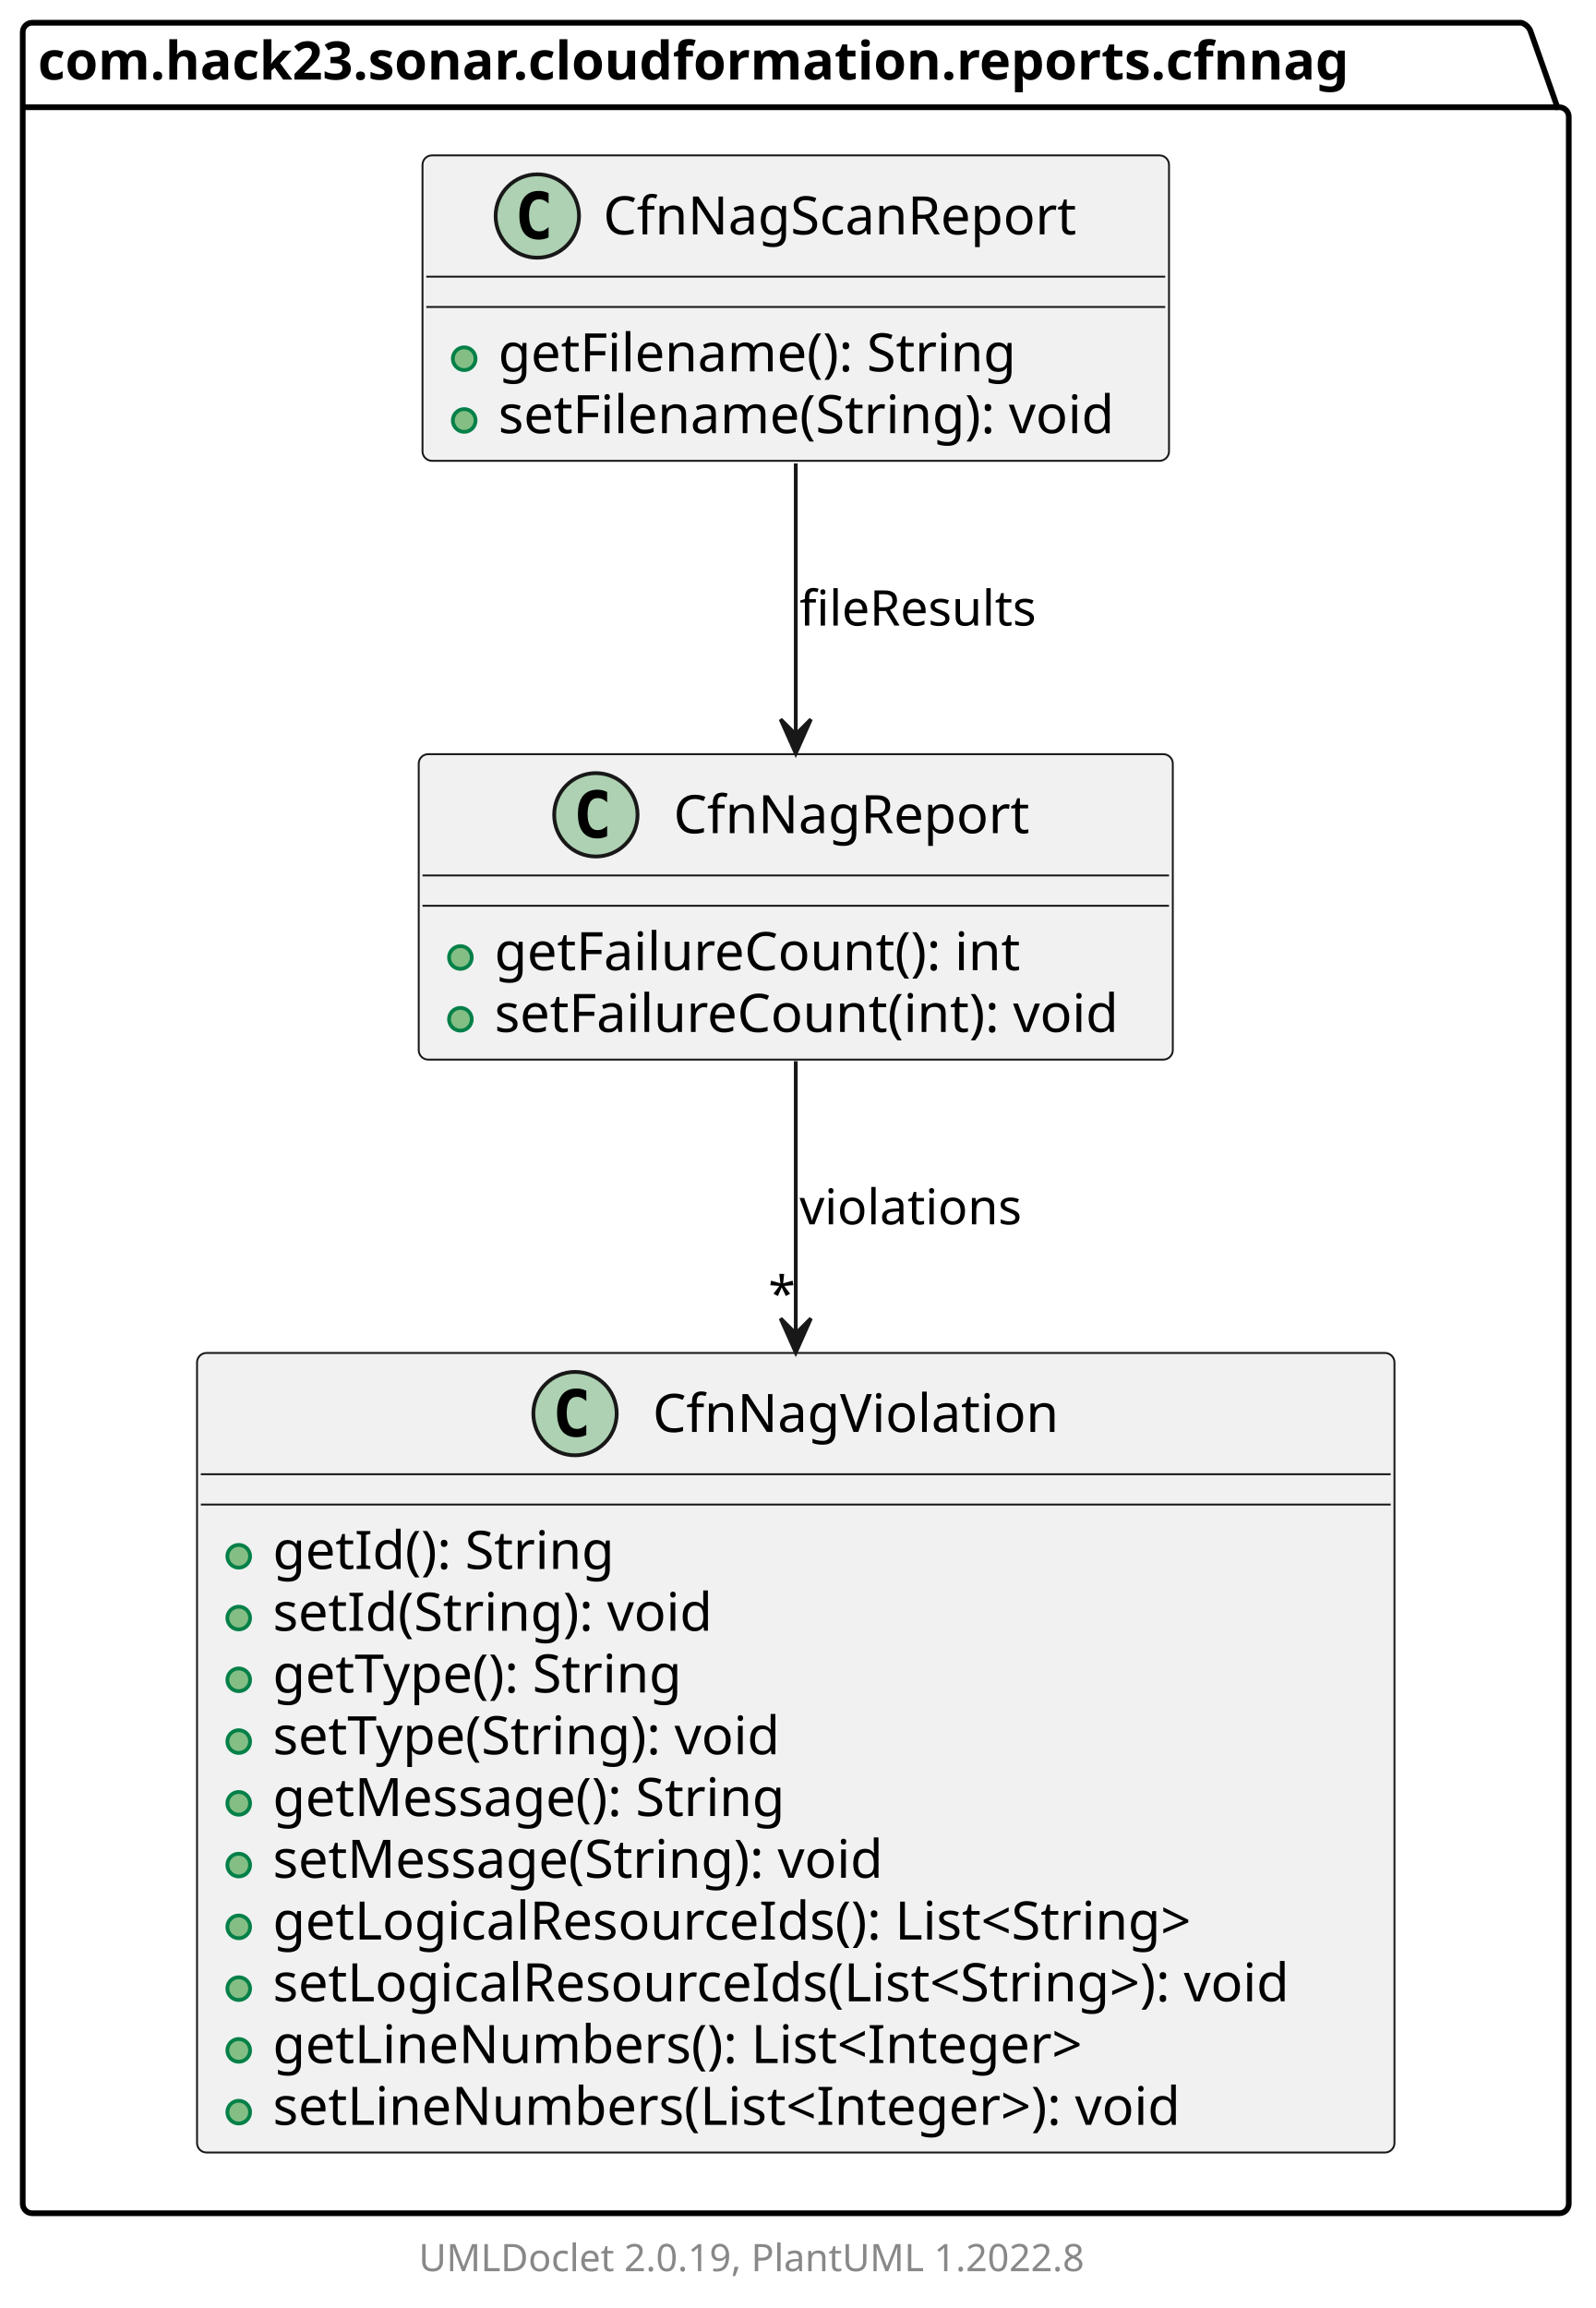
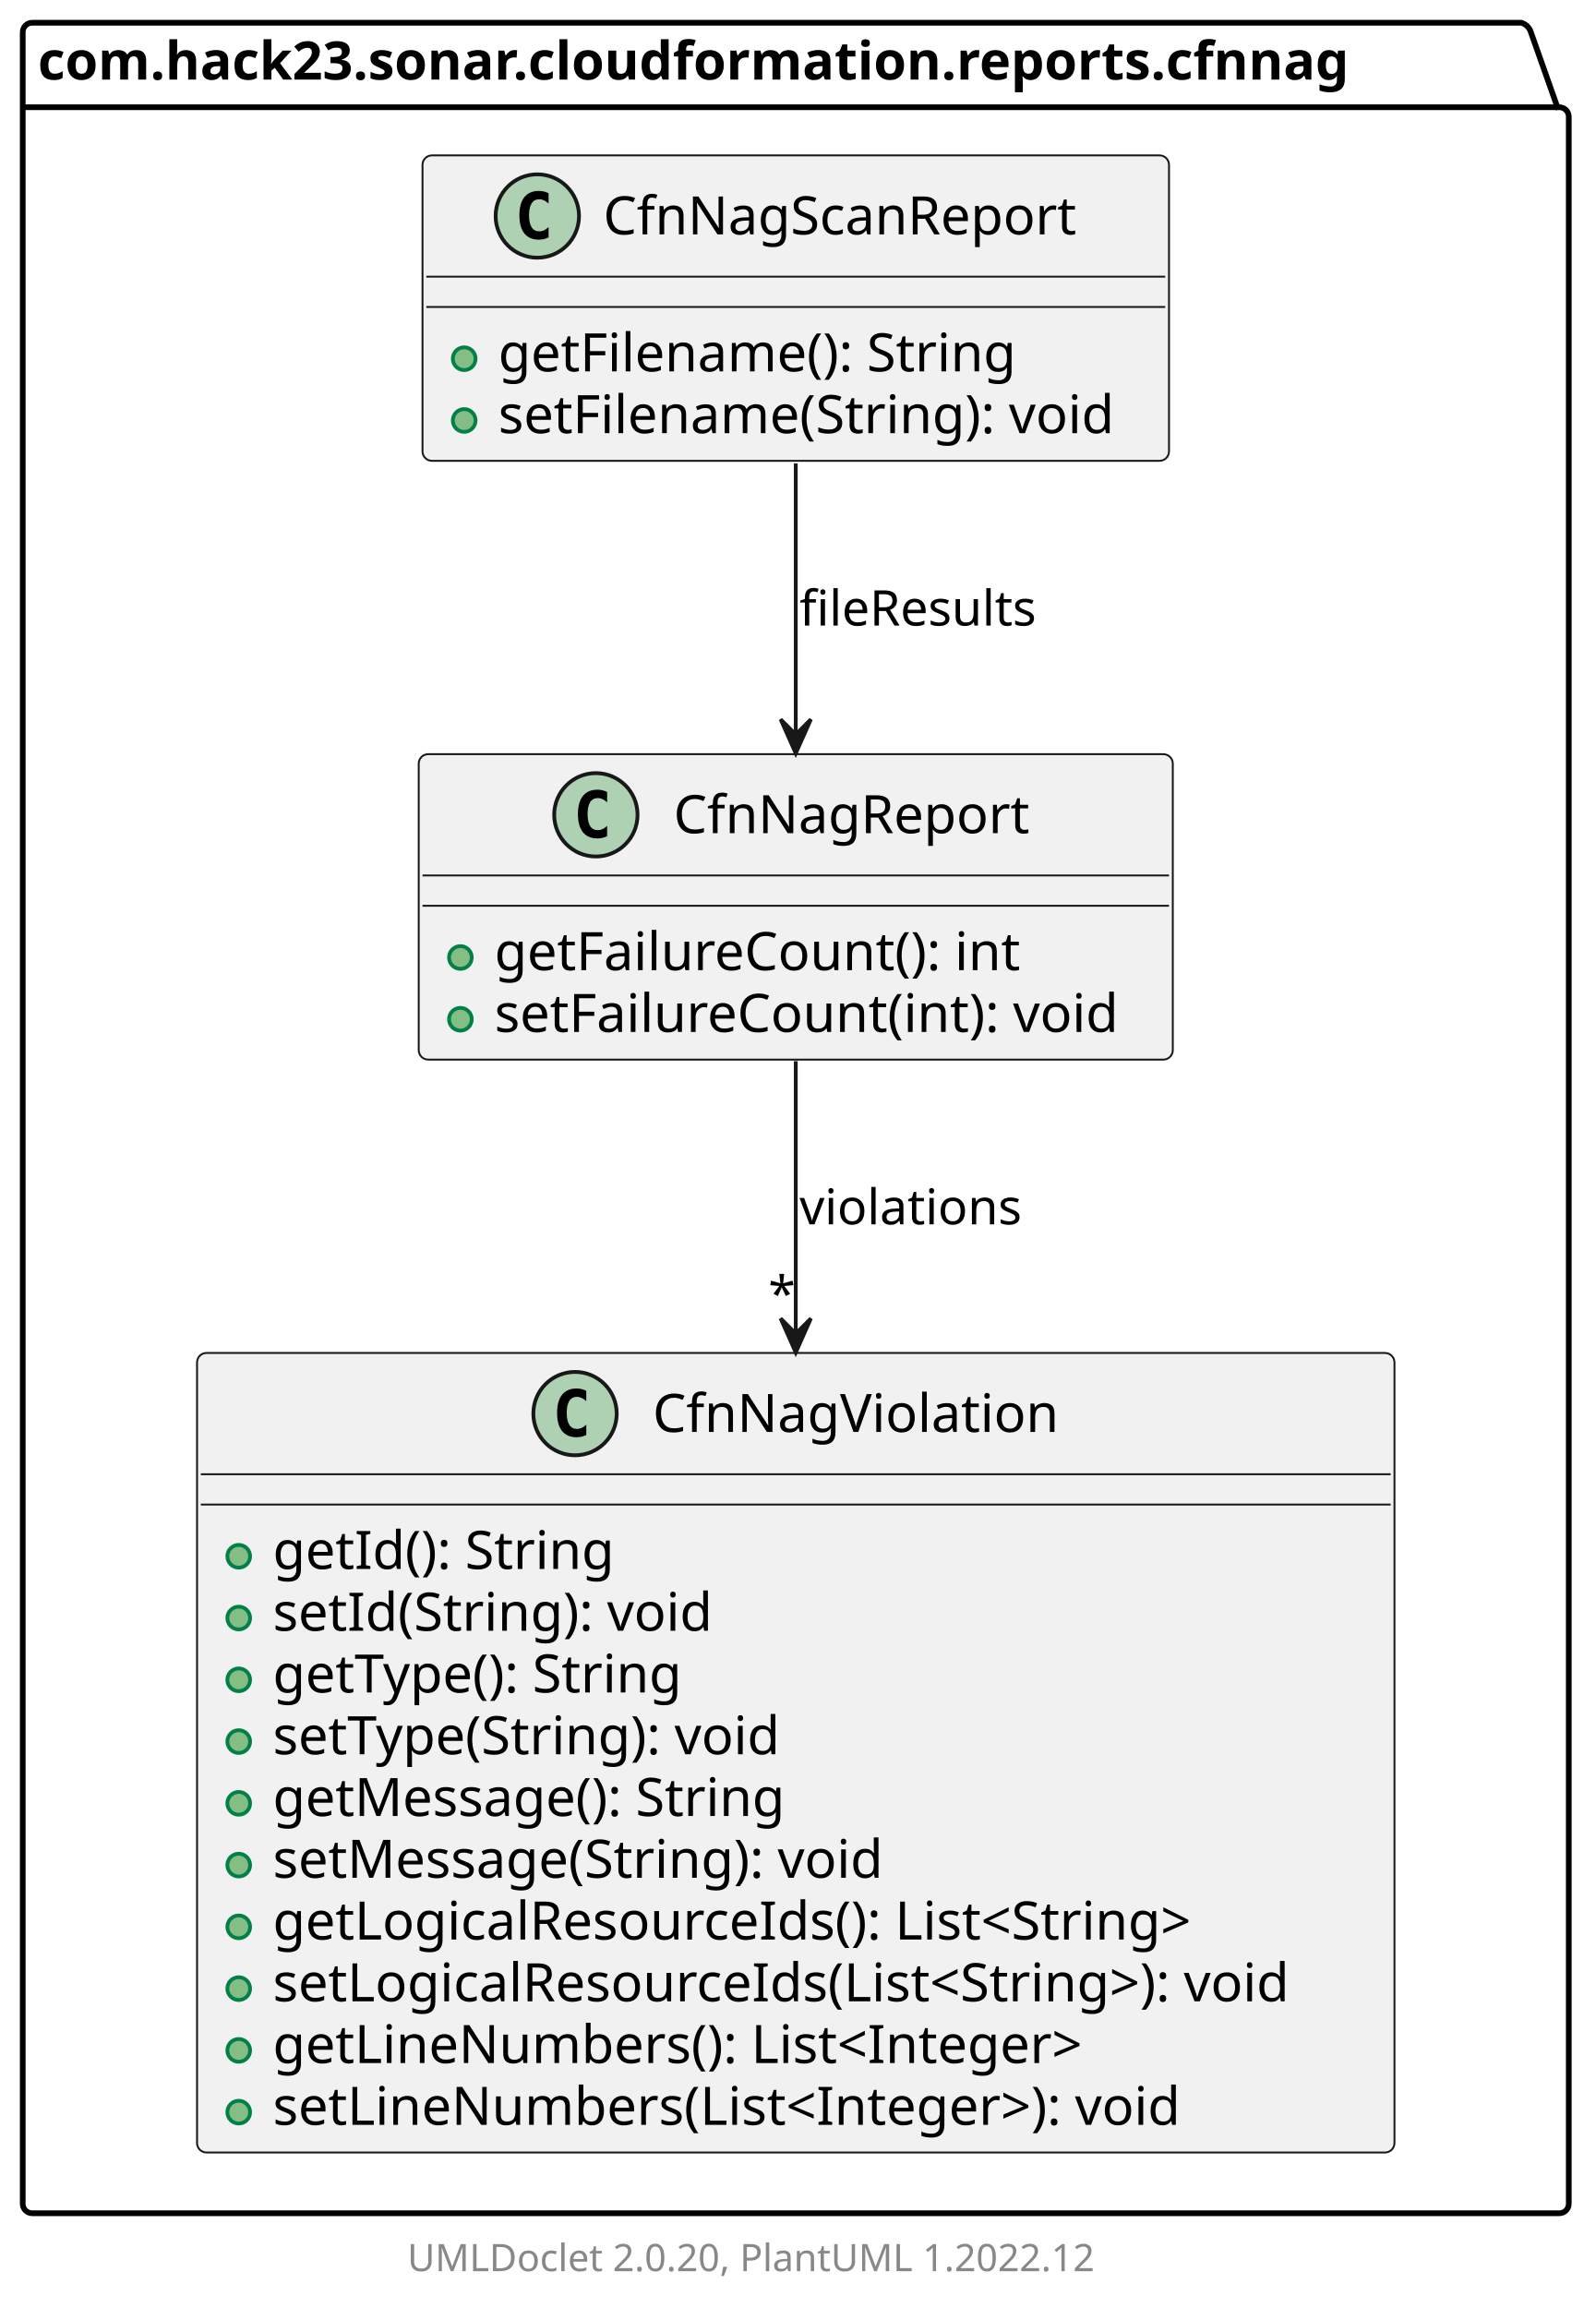
<svg xmlns="http://www.w3.org/2000/svg" xmlns:xlink="http://www.w3.org/1999/xlink" contentStyleType="text/css" height="609px" preserveAspectRatio="none" style="width:421px;height:609px;background:#FFFFFF;" version="1.1" viewBox="0 0 421 609" width="421px" zoomAndPan="magnify">
  <defs />
  <g>
    <g id="cluster_com.hack23.sonar.cloudformation.reports.cfnnag">
      <path d="M8.5,6 L401.5,6 A3.75,3.75 0 0 1 404,8.5 L411,28.297 L411.5,28.297 A2.5,2.5 0 0 1 414,30.797 L414,581.5 A2.5,2.5 0 0 1 411.5,584 L8.5,584 A2.5,2.5 0 0 1 6,581.5 L6,8.5 A2.5,2.5 0 0 1 8.5,6 " fill="none" style="stroke:#000000;stroke-width:1.5;" />
      <line style="stroke:#000000;stroke-width:1.5;" x1="6" x2="411" y1="28.297" y2="28.297" />
      <text fill="#000000" font-family="sans-serif" font-size="14" font-weight="bold" lengthAdjust="spacing" textLength="392" x="10" y="20.995">com.hack23.sonar.cloudformation.reports.cfnnag</text>
    </g>
    <a href="CfnNagViolation.html" target="_top" title="CfnNagViolation.html" xlink:actuate="onRequest" xlink:href="CfnNagViolation.html" xlink:show="new" xlink:title="CfnNagViolation.html" xlink:type="simple">
      <g id="elem_com.hack23.sonar.cloudformation.reports.cfnnag.CfnNagViolation">
        <rect codeLine="3" fill="#F1F1F1" height="210.969" id="com.hack23.sonar.cloudformation.reports.cfnnag.CfnNagViolation" rx="2.5" ry="2.5" style="stroke:#181818;stroke-width:0.5;" width="316" x="52" y="357" />
        <ellipse cx="151.75" cy="373" fill="#ADD1B2" rx="11" ry="11" style="stroke:#181818;stroke-width:1.0;" />
        <path d="M154.719,378.641 Q154.141,378.938 153.5,379.078 Q152.859,379.234 152.156,379.234 Q149.656,379.234 148.328,377.594 Q147.016,375.938 147.016,372.812 Q147.016,369.688 148.328,368.031 Q149.656,366.375 152.156,366.375 Q152.859,366.375 153.5,366.531 Q154.156,366.688 154.719,366.984 L154.719,369.703 Q154.094,369.125 153.5,368.859 Q152.906,368.578 152.281,368.578 Q150.938,368.578 150.25,369.656 Q149.562,370.719 149.562,372.812 Q149.562,374.906 150.25,375.984 Q150.938,377.047 152.281,377.047 Q152.906,377.047 153.5,376.781 Q154.094,376.5 154.719,375.922 L154.719,378.641 Z " fill="#000000" />
        <text fill="#000000" font-family="sans-serif" font-size="14" lengthAdjust="spacing" textLength="108" x="172.25" y="377.847">CfnNagViolation</text>
        <line style="stroke:#181818;stroke-width:0.5;" x1="53" x2="367" y1="389" y2="389" />
        <line style="stroke:#181818;stroke-width:0.5;" x1="53" x2="367" y1="397" y2="397" />
        <ellipse cx="63" cy="410.648" fill="#84BE84" rx="3" ry="3" style="stroke:#038048;stroke-width:1.0;" />
        <text fill="#000000" font-family="sans-serif" font-size="14" lengthAdjust="spacing" textLength="94" x="72" y="413.995">getId(): String</text>
        <ellipse cx="63" cy="426.945" fill="#84BE84" rx="3" ry="3" style="stroke:#038048;stroke-width:1.0;" />
        <text fill="#000000" font-family="sans-serif" font-size="14" lengthAdjust="spacing" textLength="121" x="72" y="430.292">setId(String): void</text>
        <ellipse cx="63" cy="443.242" fill="#84BE84" rx="3" ry="3" style="stroke:#038048;stroke-width:1.0;" />
        <text fill="#000000" font-family="sans-serif" font-size="14" lengthAdjust="spacing" textLength="116" x="72" y="446.589">getType(): String</text>
        <ellipse cx="63" cy="459.539" fill="#84BE84" rx="3" ry="3" style="stroke:#038048;stroke-width:1.0;" />
        <text fill="#000000" font-family="sans-serif" font-size="14" lengthAdjust="spacing" textLength="143" x="72" y="462.886">setType(String): void</text>
        <ellipse cx="63" cy="475.836" fill="#84BE84" rx="3" ry="3" style="stroke:#038048;stroke-width:1.0;" />
        <text fill="#000000" font-family="sans-serif" font-size="14" lengthAdjust="spacing" textLength="145" x="72" y="479.183">getMessage(): String</text>
        <ellipse cx="63" cy="492.133" fill="#84BE84" rx="3" ry="3" style="stroke:#038048;stroke-width:1.0;" />
        <text fill="#000000" font-family="sans-serif" font-size="14" lengthAdjust="spacing" textLength="172" x="72" y="495.479">setMessage(String): void</text>
        <ellipse cx="63" cy="508.43" fill="#84BE84" rx="3" ry="3" style="stroke:#038048;stroke-width:1.0;" />
        <text fill="#000000" font-family="sans-serif" font-size="14" lengthAdjust="spacing" textLength="263" x="72" y="511.776">getLogicalResourceIds(): List&lt;String&gt;</text>
        <ellipse cx="63" cy="524.727" fill="#84BE84" rx="3" ry="3" style="stroke:#038048;stroke-width:1.0;" />
        <text fill="#000000" font-family="sans-serif" font-size="14" lengthAdjust="spacing" textLength="290" x="72" y="528.073">setLogicalResourceIds(List&lt;String&gt;): void</text>
        <ellipse cx="63" cy="541.023" fill="#84BE84" rx="3" ry="3" style="stroke:#038048;stroke-width:1.0;" />
        <text fill="#000000" font-family="sans-serif" font-size="14" lengthAdjust="spacing" textLength="229" x="72" y="544.37">getLineNumbers(): List&lt;Integer&gt;</text>
        <ellipse cx="63" cy="557.32" fill="#84BE84" rx="3" ry="3" style="stroke:#038048;stroke-width:1.0;" />
        <text fill="#000000" font-family="sans-serif" font-size="14" lengthAdjust="spacing" textLength="256" x="72" y="560.667">setLineNumbers(List&lt;Integer&gt;): void</text>
      </g>
    </a>
    <a href="CfnNagReport.html" target="_top" title="CfnNagReport.html" xlink:actuate="onRequest" xlink:href="CfnNagReport.html" xlink:show="new" xlink:title="CfnNagReport.html" xlink:type="simple">
      <g id="elem_com.hack23.sonar.cloudformation.reports.cfnnag.CfnNagReport">
        <rect codeLine="16" fill="#F1F1F1" height="80.594" id="com.hack23.sonar.cloudformation.reports.cfnnag.CfnNagReport" rx="2.5" ry="2.5" style="stroke:#181818;stroke-width:0.5;" width="199" x="110.5" y="199" />
        <ellipse cx="157.25" cy="215" fill="#ADD1B2" rx="11" ry="11" style="stroke:#181818;stroke-width:1.0;" />
        <path d="M160.219,220.641 Q159.641,220.938 159,221.078 Q158.359,221.234 157.656,221.234 Q155.156,221.234 153.828,219.594 Q152.516,217.938 152.516,214.812 Q152.516,211.688 153.828,210.031 Q155.156,208.375 157.656,208.375 Q158.359,208.375 159,208.531 Q159.656,208.688 160.219,208.984 L160.219,211.703 Q159.594,211.125 159,210.859 Q158.406,210.578 157.781,210.578 Q156.438,210.578 155.75,211.656 Q155.062,212.719 155.062,214.812 Q155.062,216.906 155.75,217.984 Q156.438,219.047 157.781,219.047 Q158.406,219.047 159,218.781 Q159.594,218.5 160.219,217.922 L160.219,220.641 Z " fill="#000000" />
        <text fill="#000000" font-family="sans-serif" font-size="14" lengthAdjust="spacing" textLength="97" x="177.75" y="219.847">CfnNagReport</text>
        <line style="stroke:#181818;stroke-width:0.5;" x1="111.5" x2="308.5" y1="231" y2="231" />
        <line style="stroke:#181818;stroke-width:0.5;" x1="111.5" x2="308.5" y1="239" y2="239" />
        <ellipse cx="121.5" cy="252.648" fill="#84BE84" rx="3" ry="3" style="stroke:#038048;stroke-width:1.0;" />
        <text fill="#000000" font-family="sans-serif" font-size="14" lengthAdjust="spacing" textLength="146" x="130.5" y="255.995">getFailureCount(): int</text>
        <ellipse cx="121.5" cy="268.945" fill="#84BE84" rx="3" ry="3" style="stroke:#038048;stroke-width:1.0;" />
        <text fill="#000000" font-family="sans-serif" font-size="14" lengthAdjust="spacing" textLength="173" x="130.5" y="272.292">setFailureCount(int): void</text>
      </g>
    </a>
    <a href="CfnNagScanReport.html" target="_top" title="CfnNagScanReport.html" xlink:actuate="onRequest" xlink:href="CfnNagScanReport.html" xlink:show="new" xlink:title="CfnNagScanReport.html" xlink:type="simple">
      <g id="elem_com.hack23.sonar.cloudformation.reports.cfnnag.CfnNagScanReport">
        <rect codeLine="21" fill="#F1F1F1" height="80.594" id="com.hack23.sonar.cloudformation.reports.cfnnag.CfnNagScanReport" rx="2.5" ry="2.5" style="stroke:#181818;stroke-width:0.5;" width="197" x="111.5" y="41" />
        <ellipse cx="141.8" cy="57" fill="#ADD1B2" rx="11" ry="11" style="stroke:#181818;stroke-width:1.0;" />
        <path d="M144.769,62.641 Q144.191,62.938 143.55,63.078 Q142.909,63.234 142.206,63.234 Q139.706,63.234 138.378,61.594 Q137.066,59.938 137.066,56.812 Q137.066,53.688 138.378,52.031 Q139.706,50.375 142.206,50.375 Q142.909,50.375 143.55,50.531 Q144.206,50.688 144.769,50.984 L144.769,53.703 Q144.144,53.125 143.55,52.859 Q142.956,52.578 142.331,52.578 Q140.988,52.578 140.3,53.656 Q139.613,54.719 139.613,56.812 Q139.613,58.906 140.3,59.984 Q140.988,61.047 142.331,61.047 Q142.956,61.047 143.55,60.781 Q144.144,60.5 144.769,59.922 L144.769,62.641 Z " fill="#000000" />
        <text fill="#000000" font-family="sans-serif" font-size="14" lengthAdjust="spacing" textLength="131" x="159.2" y="61.847">CfnNagScanReport</text>
        <line style="stroke:#181818;stroke-width:0.5;" x1="112.5" x2="307.5" y1="73" y2="73" />
        <line style="stroke:#181818;stroke-width:0.5;" x1="112.5" x2="307.5" y1="81" y2="81" />
        <ellipse cx="122.5" cy="94.648" fill="#84BE84" rx="3" ry="3" style="stroke:#038048;stroke-width:1.0;" />
        <text fill="#000000" font-family="sans-serif" font-size="14" lengthAdjust="spacing" textLength="144" x="131.5" y="97.995">getFilename(): String</text>
        <ellipse cx="122.5" cy="110.945" fill="#84BE84" rx="3" ry="3" style="stroke:#038048;stroke-width:1.0;" />
        <text fill="#000000" font-family="sans-serif" font-size="14" lengthAdjust="spacing" textLength="171" x="131.5" y="114.292">setFilename(String): void</text>
      </g>
    </a>
    <g id="link_com.hack23.sonar.cloudformation.reports.cfnnag.CfnNagReport_com.hack23.sonar.cloudformation.reports.cfnnag.CfnNagViolation">
      <path codeLine="26" d="M210,280.01 C210,300.26 210,326.03 210,351.75 " fill="none" id="com.hack23.sonar.cloudformation.reports.cfnnag.CfnNagReport-to-com.hack23.sonar.cloudformation.reports.cfnnag.CfnNagViolation" style="stroke:#181818;stroke-width:1.0;" />
      <polygon fill="#181818" points="210,356.89,214,347.89,210,351.89,206,347.89,210,356.89" style="stroke:#181818;stroke-width:1.0;" />
      <text fill="#000000" font-family="sans-serif" font-size="13" lengthAdjust="spacing" textLength="60" x="211" y="323.067">violations</text>
      <text fill="#000000" font-family="sans-serif" font-size="13" lengthAdjust="spacing" textLength="7" x="202.754" y="346.01">*</text>
    </g>
    <g id="link_com.hack23.sonar.cloudformation.reports.cfnnag.CfnNagScanReport_com.hack23.sonar.cloudformation.reports.cfnnag.CfnNagReport">
      <path codeLine="27" d="M210,122.27 C210,144.09 210,171.21 210,193.77 " fill="none" id="com.hack23.sonar.cloudformation.reports.cfnnag.CfnNagScanReport-to-com.hack23.sonar.cloudformation.reports.cfnnag.CfnNagReport" style="stroke:#181818;stroke-width:1.0;" />
      <polygon fill="#181818" points="210,198.8,214,189.8,210,193.8,206,189.8,210,198.8" style="stroke:#181818;stroke-width:1.0;" />
      <text fill="#000000" font-family="sans-serif" font-size="13" lengthAdjust="spacing" textLength="64" x="211" y="165.067">fileResults</text>
    </g>
-     <rect fill="none" height="11.641" style="stroke:none;stroke-width:1.0;" width="186" x="110.5" y="590" />
-     <text fill="#888888" font-family="sans-serif" font-size="10" lengthAdjust="spacing" textLength="186" x="110.5" y="599.282">UMLDoclet 2.0.19, PlantUML 1.2022.8</text>
+     <rect fill="none" height="11.641" style="stroke:none;stroke-width:1.0;" width="192" x="107.5" y="590" />
+     <text fill="#888888" font-family="sans-serif" font-size="10" lengthAdjust="spacing" textLength="192" x="107.5" y="599.282">UMLDoclet 2.0.20, PlantUML 1.2022.12</text>
  </g>
</svg>
